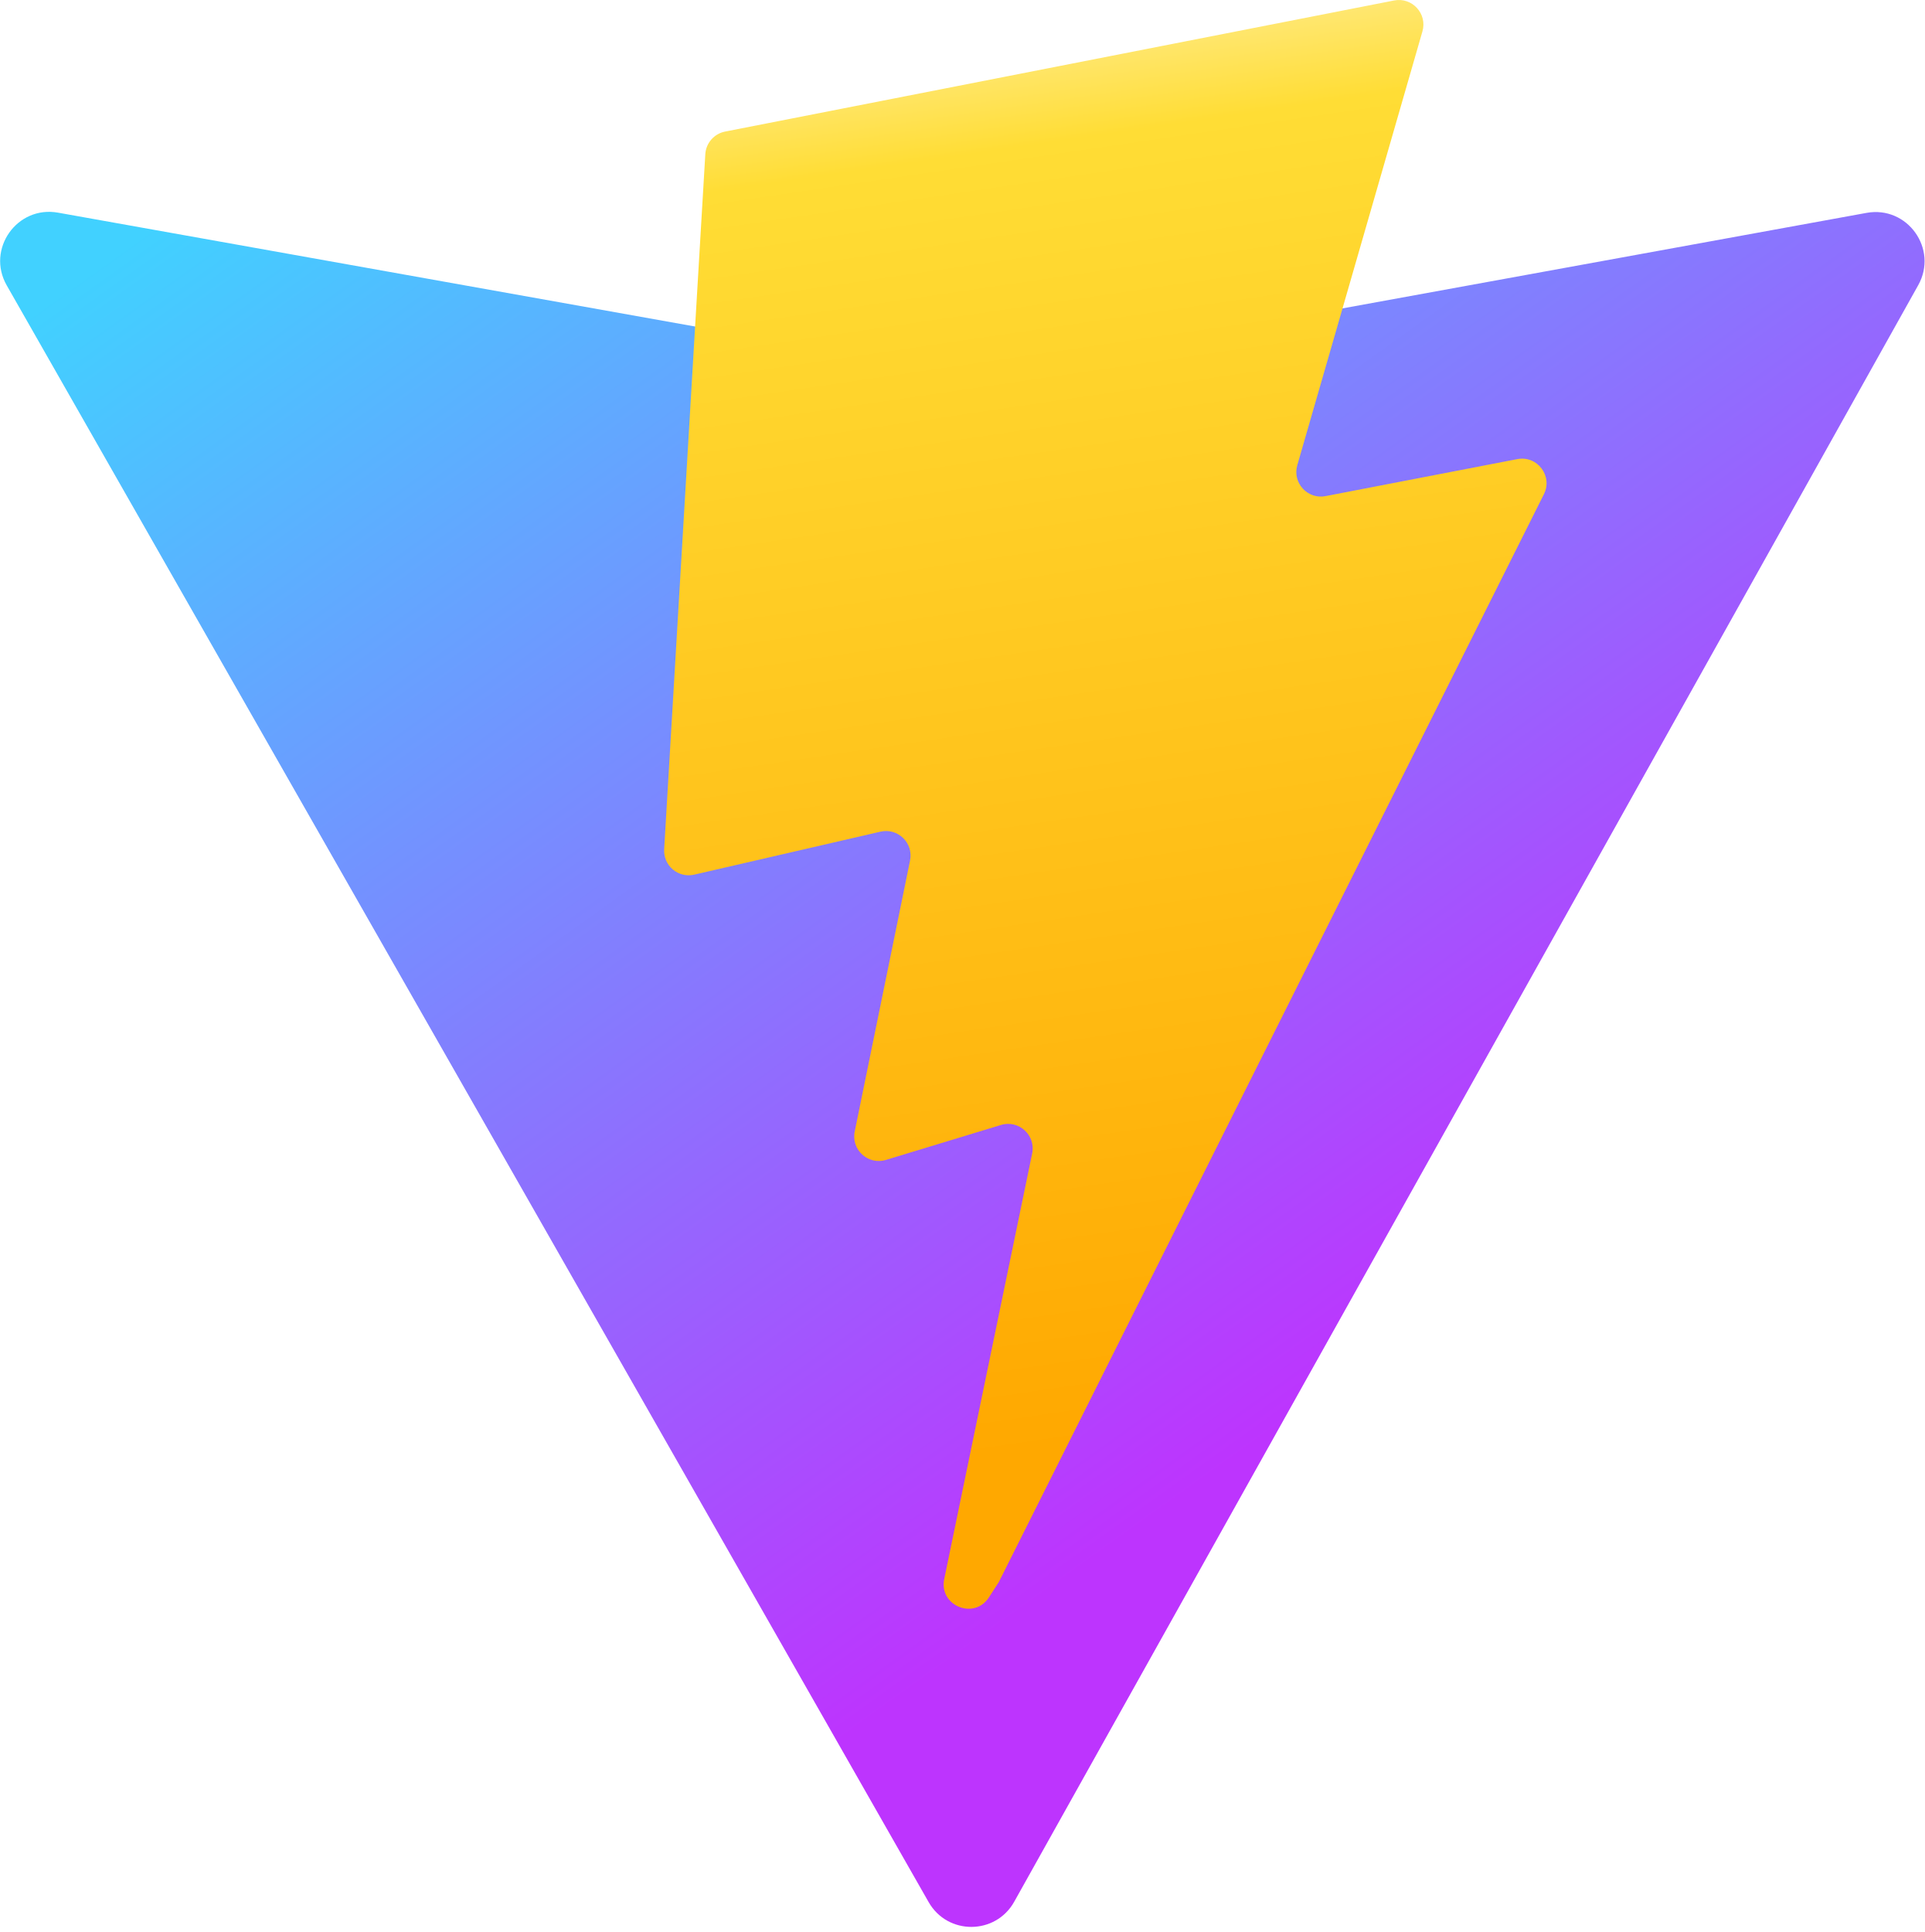
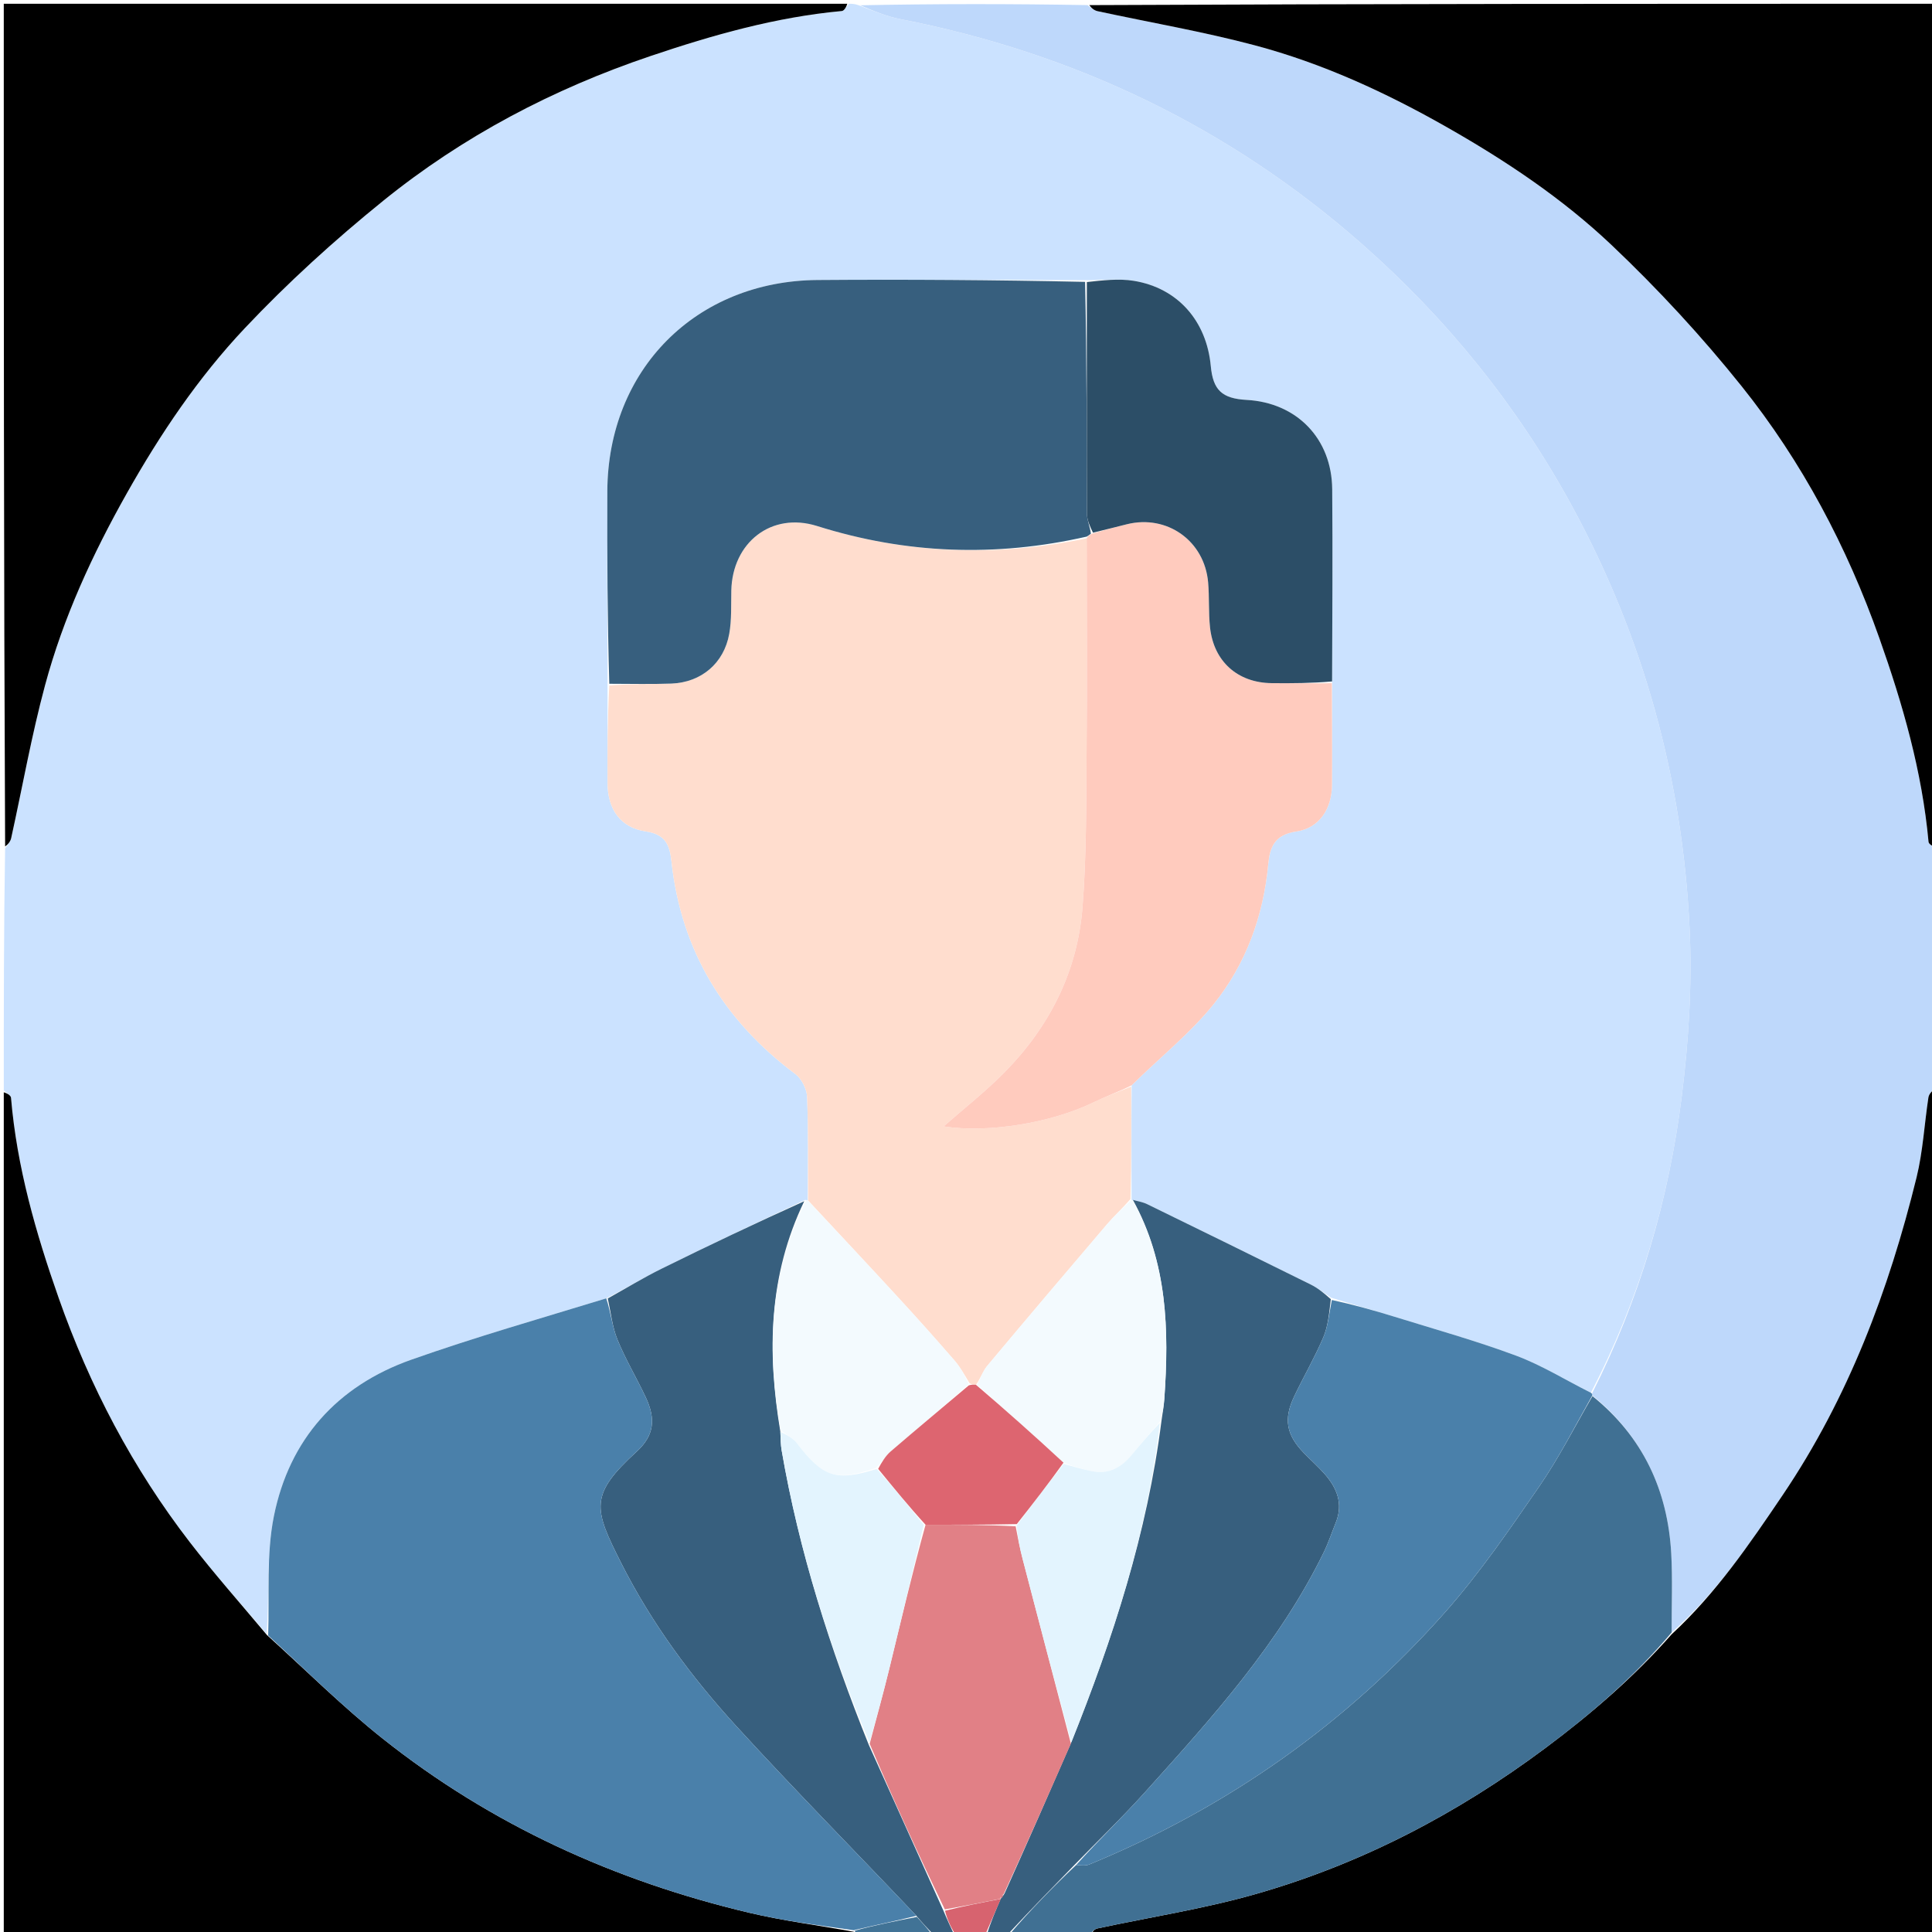
- <svg xmlns="http://www.w3.org/2000/svg" aria-hidden="true" role="img" class="iconify iconify--logos" width="31.88" height="32" preserveAspectRatio="xMidYMid meet" viewBox="0 0 256 257">
-   <defs>
-     <linearGradient id="IconifyId1813088fe1fbc01fb466" x1="-.828%" x2="57.636%" y1="7.652%" y2="78.411%">
-       <stop offset="0%" stop-color="#41D1FF" />
-       <stop offset="100%" stop-color="#BD34FE" />
-     </linearGradient>
-     <linearGradient id="IconifyId1813088fe1fbc01fb467" x1="43.376%" x2="50.316%" y1="2.242%" y2="89.03%">
-       <stop offset="0%" stop-color="#FFEA83" />
-       <stop offset="8.333%" stop-color="#FFDD35" />
-       <stop offset="100%" stop-color="#FFA800" />
-     </linearGradient>
-   </defs>
-   <path fill="url(#IconifyId1813088fe1fbc01fb466)" d="M255.153 37.938L134.897 252.976c-2.483 4.44-8.862 4.466-11.382.048L.875 37.958c-2.746-4.814 1.371-10.646 6.827-9.67l120.385 21.517a6.537 6.537 0 0 0 2.322-.004l117.867-21.483c5.438-.991 9.574 4.796 6.877 9.62Z" />
-   <path fill="url(#IconifyId1813088fe1fbc01fb467)" d="M185.432.063L96.44 17.501a3.268 3.268 0 0 0-2.634 3.014l-5.474 92.456a3.268 3.268 0 0 0 3.997 3.378l24.777-5.718c2.318-.535 4.413 1.507 3.936 3.838l-7.361 36.047c-.495 2.426 1.782 4.5 4.151 3.78l15.304-4.649c2.372-.72 4.652 1.36 4.15 3.788l-11.698 56.621c-.732 3.542 3.979 5.473 5.943 2.437l1.313-2.028l72.516-144.72c1.215-2.423-.88-5.186-3.54-4.672l-25.505 4.922c-2.396.462-4.435-1.77-3.759-4.114l16.646-57.705c.677-2.35-1.37-4.583-3.769-4.113Z" />
+ <svg xmlns="http://www.w3.org/2000/svg" version="1.1" id="Layer_1" x="0px" y="0px" width="100%" viewBox="0 0 512 512" enable-background="new 0 0 512 512" xml:space="preserve">
+   <path fill="#CBE2FF" opacity="1" stroke="none" d=" M1,289   C1,267.646 1,246.292 1.356,224.78   C2.14,223.781 2.769,222.986 2.966,222.094   C5.949,208.588 8.347,194.927 11.944,181.588   C16.771,163.682 24.493,146.905 33.615,130.725   C42.478,115.005 52.54,100.056 64.85,87.003   C76.232,74.934 88.63,63.666 101.537,53.227   C122.696,36.113 146.545,23.579 172.404,14.849   C188.946,9.265 205.627,4.532 223.085,2.92   C223.777,2.856 224.364,1.665 225,1   C225.75,1 226.5,1 227.585,1.398   C231.477,2.904 234.966,4.359 238.6,5.069   C284.664,14.058 325.685,33.657 360.88,64.625   C383.349,84.395 402.061,107.499 416.481,133.92   C435.597,168.942 445.901,206.503 447.765,246.196   C448.455,260.883 447.518,275.806 445.697,290.419   C442.268,317.947 434.471,344.359 421.598,369.097   C414.797,365.68 408.545,361.785 401.782,359.265   C391.233,355.334 380.35,352.297 369.584,348.958   C364.064,347.247 358.492,345.703 352.678,343.873   C350.743,342.576 349.164,341.311 347.393,340.433   C332.95,333.274 318.479,326.172 303.992,319.104   C302.832,318.538 301.488,318.351 300.144,318.047   C300.059,318.107 299.852,318.117 299.878,317.642   C299.861,307.425 299.817,297.684 299.905,287.624   C307.287,280.307 315.332,273.946 321.598,266.155   C330.155,255.514 334.8,242.813 336.091,229.047   C336.518,224.497 337.777,221.205 343.515,220.362   C349.653,219.46 352.944,214.337 352.996,208.036   C353.07,199.046 352.982,190.054 353.018,180.591   C353.077,163.29 353.19,146.46 353.048,129.632   C352.934,116.235 343.656,106.712 330.392,105.983   C323.83,105.622 321.461,103.387 320.868,96.993   C319.759,85.049 312.115,76.318 300.474,74.422   C296.428,73.763 292.187,74.303 287.566,74.247   C263.621,74.189 240.144,74.029 216.669,74.205   C184.39,74.448 161.071,97.979 160.949,130.242   C160.884,147.224 160.981,164.207 161.004,181.646   C160.999,190.591 160.952,199.079 161.006,207.566   C161.05,214.429 164.374,219.333 171.161,220.333   C176.466,221.115 177.488,224.069 177.949,228.301   C180.523,251.956 191.855,270.465 210.79,284.643   C212.443,285.881 213.801,288.582 213.885,290.66   C214.253,299.799 214.103,308.96 214.035,318.106   C213.929,318.099 213.754,317.979 213.346,318.006   C200.41,324.076 187.843,330.04 175.372,336.199   C170.49,338.61 165.824,341.459 160.668,344.077   C143.171,349.434 125.901,354.355 109.003,360.33   C89.362,367.274 76.67,381.429 72.579,401.818   C70.547,411.943 71.42,422.652 70.659,432.98   C63.657,424.839 56.717,417.014 50.342,408.753   C35.176,389.101 23.76,367.337 15.546,343.963   C9.499,326.755 4.463,309.243 2.919,290.922   C2.861,290.232 1.665,289.639 1,289  z" />
+   <path fill="#BED8FB" opacity="1" stroke="none" d=" M421.918,369.234   C434.471,344.359 442.268,317.947 445.697,290.419   C447.518,275.806 448.455,260.883 447.765,246.196   C445.901,206.503 435.597,168.942 416.481,133.92   C402.061,107.499 383.349,84.395 360.88,64.625   C325.685,33.657 284.664,14.058 238.6,5.069   C234.966,4.359 231.477,2.904 227.96,1.398   C248.021,1 268.042,1 288.211,1.355   C289.198,2.139 289.992,2.772 290.883,2.965   C304.752,5.963 318.778,8.359 332.476,11.995   C350.425,16.76 367.221,24.491 383.398,33.688   C399.096,42.613 414.092,52.623 427.125,64.98   C439.405,76.623 451.003,89.175 461.574,102.389   C477.574,122.39 489.478,144.905 498.046,169.117   C504.254,186.657 509.374,204.445 511.081,223.075   C511.145,223.77 512.335,224.361 513,225   C513,246.021 513,267.042 512.644,288.21   C511.86,289.198 511.179,290 511.045,290.885   C509.973,297.935 509.598,305.146 507.904,312.036   C500.55,341.932 489.833,370.437 472.451,396.173   C463.6,409.28 454.706,422.287 443.005,432.622   C442.984,425.344 443.267,418.526 442.897,411.743   C441.975,394.867 435.33,380.728 421.989,369.796   C421.955,369.61 421.918,369.234 421.918,369.234  z" />
+   <path fill="#000000" opacity="1" stroke="none" d=" M1,289.469   C1.665,289.639 2.861,290.232 2.919,290.922   C4.463,309.243 9.499,326.755 15.546,343.963   C23.76,367.337 35.176,389.101 50.342,408.753   C56.717,417.014 63.657,424.839 70.747,433.303   C81.212,442.776 90.842,452.346 101.407,460.74   C130.163,483.587 162.896,498.445 198.535,506.896   C207.577,509.04 216.848,510.214 226.32,511.95   C226.75,512.377 226.875,512.688 227,513   C151.74,513 76.48,513 1,513   C1,438.646 1,364.292 1,289.469  z" />
+   <path fill="#000000" opacity="1" stroke="none" d=" M443.01,433.096   C454.706,422.287 463.6,409.28 472.451,396.173   C489.833,370.437 500.55,341.932 507.904,312.036   C509.598,305.146 509.973,297.935 511.045,290.885   C511.179,290 511.86,289.198 512.644,288.679   C513,363.594 513,438.187 513,513   C438.646,513 364.292,513 289.374,512.586   C289.483,511.79 290.113,511.21 290.834,511.055   C304.746,508.062 318.886,505.884 332.544,502.005   C360.625,494.031 386.16,480.696 409.588,463.217   C421.686,454.191 433.019,444.413 443.01,433.096  z" />
+   <path fill="#000000" opacity="1" stroke="none" d=" M224.531,1   C224.364,1.665 223.777,2.856 223.085,2.92   C205.627,4.532 188.946,9.265 172.404,14.849   C146.545,23.579 122.696,36.113 101.537,53.227   C88.63,63.666 76.232,74.934 64.85,87.003   C52.54,100.056 42.478,115.005 33.615,130.725   C24.493,146.905 16.771,163.682 11.944,181.588   C8.347,194.927 5.949,208.588 2.966,222.094   C2.769,222.986 2.14,223.781 1.356,224.311   C1,149.739 1,75.479 1,1   C75.354,1 149.708,1 224.531,1  z" />
+   <path fill="#000000" opacity="1" stroke="none" d=" M513,224.531   C512.335,224.361 511.145,223.77 511.081,223.075   C509.374,204.445 504.254,186.657 498.046,169.117   C489.478,144.905 477.574,122.39 461.574,102.389   C451.003,89.175 439.405,76.623 427.125,64.98   C414.092,52.623 399.096,42.613 383.398,33.688   C367.221,24.491 350.425,16.76 332.476,11.995   C318.778,8.359 304.752,5.963 290.883,2.965   C289.992,2.772 289.198,2.139 288.679,1.355   C363.594,1 438.187,1 513,1   C513,75.354 513,149.708 513,224.531  z" />
+   <path fill="#407093" opacity="1" stroke="none" d=" M443.005,432.622   C433.019,444.413 421.686,454.191 409.588,463.217   C386.16,480.696 360.625,494.031 332.544,502.005   C318.886,505.884 304.746,508.062 290.834,511.055   C290.113,511.21 289.483,511.79 288.906,512.586   C281.979,513 274.958,513 267.506,512.656   C273.04,506.203 279.006,500.093 285.207,494.236   C286.533,494.368 287.724,494.492 288.699,494.09   C325.232,479.06 356.785,456.83 382.932,427.3   C392.113,416.931 400.016,405.369 407.905,393.94   C413.158,386.331 417.355,377.993 422.024,369.981   C435.33,380.728 441.975,394.867 442.897,411.743   C443.267,418.526 442.984,425.344 443.005,432.622  z" />
+   <path fill="#375F7E" opacity="1" stroke="none" d=" M284.972,493.984   C279.006,500.093 273.04,506.203 267.037,512.656   C265.286,513 263.571,513 261.547,512.672   C262.562,509.308 263.888,506.272 265.196,503.196   C265.178,503.155 265.09,503.14 265.341,503.055   C265.721,502.649 265.85,502.329 266.228,501.767   C272.25,488.374 278.022,475.224 283.916,461.711   C294.971,434.079 304.046,406.29 307.799,376.556   C308.138,374.326 308.431,372.52 308.558,370.702   C309.839,352.492 309.386,334.55 300.229,317.987   C301.488,318.351 302.832,318.538 303.992,319.104   C318.479,326.172 332.95,333.274 347.393,340.433   C349.164,341.311 350.743,342.576 352.683,344.296   C352.232,348.105 351.947,351.465 350.691,354.412   C348.413,359.759 345.466,364.817 342.967,370.076   C340.121,376.063 340.888,380.233 345.475,384.989   C347.324,386.906 349.34,388.67 351.089,390.67   C354.339,394.384 355.997,398.547 354.004,403.496   C352.95,406.114 352.061,408.812 350.827,411.342   C339.024,435.547 321.164,455.267 303.379,475.011   C297.486,481.554 291.121,487.672 284.972,493.984  z" />
+   <path fill="#375F7E" opacity="1" stroke="none" d=" M161.06,344.108   C165.824,341.459 170.49,338.61 175.372,336.199   C187.843,330.04 200.41,324.076 213.134,318.333   C203.674,337.951 203.262,358.262 206.805,379.441   C206.884,381.366 206.889,382.872 207.141,384.336   C211.765,411.154 219.969,436.913 230.243,462.42   C236.858,477.188 243.422,491.607 250.029,506.373   C251.047,508.813 252.024,510.906 253,513   C251.286,513 249.571,513 247.396,512.666   C245.619,510.887 244.304,509.444 242.845,507.701   C226.856,490.825 210.735,474.5 195.257,457.588   C183.245,444.463 172.648,430.151 164.595,414.173   C157.351,399.802 156.084,396.242 168.701,384.707   C173.371,380.439 173.848,376.08 171.1,370.235   C168.693,365.118 165.752,360.232 163.626,355.008   C162.236,351.593 161.88,347.756 161.06,344.108  z" />
+   <path fill="#D7636F" opacity="1" stroke="none" d=" M253.444,513   C252.024,510.906 251.047,508.813 250.435,506.363   C255.604,505.084 260.409,504.16 265.214,503.237   C263.888,506.272 262.562,509.308 261.118,512.672   C258.629,513 256.259,513 253.444,513  z" />
+   <path fill="#417396" opacity="1" stroke="none" d=" M242.989,508   C244.304,509.444 245.619,510.887 246.967,512.666   C240.646,513 234.291,513 227.468,513   C226.875,512.688 226.75,512.377 226.537,511.645   C231.962,510.15 237.476,509.075 242.989,508  z" />
+   <path fill="#FFDDCE" opacity="1" stroke="none" d=" M299.774,287.943   C299.817,297.684 299.861,307.425 299.587,317.76   C297.304,320.373 295.216,322.287 293.391,324.426   C282.758,336.894 272.156,349.388 261.638,361.952   C260.444,363.38 259.846,365.307 258.64,366.987   C257.866,366.946 257.424,366.921 256.94,366.554   C255.595,364.318 254.454,362.282 252.958,360.555   C248.3,355.179 243.567,349.865 238.754,344.628   C230.594,335.749 222.35,326.947 214.141,318.112   C214.103,308.96 214.253,299.799 213.885,290.66   C213.801,288.582 212.443,285.881 210.79,284.643   C191.855,270.465 180.523,251.956 177.949,228.301   C177.488,224.069 176.466,221.115 171.161,220.333   C164.374,219.333 161.05,214.429 161.006,207.566   C160.952,199.079 160.999,190.591 161.47,181.666   C167.269,181.215 172.606,181.354 177.93,181.153   C185.83,180.856 191.864,175.781 193.257,167.954   C193.921,164.225 193.722,160.334 193.804,156.514   C194.077,143.783 204.423,135.585 216.534,139.398   C240.168,146.84 263.912,147.684 287.984,142.663   C287.993,161.785 288.119,180.452 287.959,199.117   C287.841,212.914 287.955,226.756 286.87,240.491   C285.53,257.467 278.128,272.079 266.196,284.186   C261.156,289.3 255.454,293.763 250.066,298.51   C261.894,300.334 278.511,297.617 289.719,292.169   C292.984,290.582 296.418,289.342 299.774,287.943  z" />
+   <path fill="#4A80AA" opacity="1" stroke="none" d=" M242.845,507.701   C237.476,509.075 231.962,510.15 226.231,511.529   C216.848,510.214 207.577,509.04 198.535,506.896   C162.896,498.445 130.163,483.587 101.407,460.74   C90.842,452.346 81.212,442.776 71.067,433.42   C71.42,422.652 70.547,411.943 72.579,401.818   C76.67,381.429 89.362,367.274 109.003,360.33   C125.901,354.355 143.171,349.434 160.668,344.077   C161.88,347.756 162.236,351.593 163.626,355.008   C165.752,360.232 168.693,365.118 171.1,370.235   C173.848,376.08 173.371,380.439 168.701,384.707   C156.084,396.242 157.351,399.802 164.595,414.173   C172.648,430.151 183.245,444.463 195.257,457.588   C210.735,474.5 226.856,490.825 242.845,507.701  z" />
+   <path fill="#375F7E" opacity="1" stroke="none" d=" M287.98,142.208   C263.912,147.684 240.168,146.84 216.534,139.398   C204.423,135.585 194.077,143.783 193.804,156.514   C193.722,160.334 193.921,164.225 193.257,167.954   C191.864,175.781 185.83,180.856 177.93,181.153   C172.606,181.354 167.269,181.215 161.471,181.209   C160.981,164.207 160.884,147.224 160.949,130.242   C161.071,97.979 184.39,74.448 216.669,74.205   C240.144,74.029 263.621,74.189 287.562,74.696   C288.016,95.497 287.977,115.799 288.053,136.102   C288.059,137.803 288.842,139.501 289.103,141.428   C288.622,141.839 288.301,142.024 287.98,142.208  z" />
+   <path fill="#FFCBBE" opacity="1" stroke="none" d=" M287.984,142.663   C288.301,142.024 288.622,141.839 289.492,141.399   C292.918,140.4 295.787,139.628 298.673,138.92   C309.323,136.306 319.216,143.353 320.168,154.347   C320.511,158.312 320.245,162.334 320.673,166.285   C321.652,175.309 327.987,180.939 337.006,181.04   C342.324,181.1 347.643,181.058 352.962,181.062   C352.982,190.054 353.07,199.046 352.996,208.036   C352.944,214.337 349.653,219.46 343.515,220.362   C337.777,221.205 336.518,224.497 336.091,229.047   C334.8,242.813 330.155,255.514 321.598,266.155   C315.332,273.946 307.287,280.307 299.905,287.624   C296.418,289.342 292.984,290.582 289.719,292.169   C278.511,297.617 261.894,300.334 250.066,298.51   C255.454,293.763 261.156,289.3 266.196,284.186   C278.128,272.079 285.53,257.467 286.87,240.491   C287.955,226.756 287.841,212.914 287.959,199.117   C288.119,180.452 287.993,161.785 287.984,142.663  z" />
+   <path fill="#4A80AA" opacity="1" stroke="none" d=" M285.207,494.236   C291.121,487.672 297.486,481.554 303.379,475.011   C321.164,455.267 339.024,435.547 350.827,411.342   C352.061,408.812 352.95,406.114 354.004,403.496   C355.997,398.547 354.339,394.384 351.089,390.67   C349.34,388.67 347.324,386.906 345.475,384.989   C340.888,380.233 340.121,376.063 342.967,370.076   C345.466,364.817 348.413,359.759 350.691,354.412   C351.947,351.465 352.232,348.105 352.95,344.508   C358.492,345.703 364.064,347.247 369.584,348.958   C380.35,352.297 391.233,355.334 401.782,359.265   C408.545,361.785 414.797,365.68 421.598,369.097   C421.918,369.234 421.955,369.61 421.989,369.796   C417.355,377.993 413.158,386.331 407.905,393.94   C400.016,405.369 392.113,416.931 382.932,427.3   C356.785,456.83 325.232,479.06 288.699,494.09   C287.724,494.492 286.533,494.368 285.207,494.236  z" />
+   <path fill="#2C4E67" opacity="1" stroke="none" d=" M353.018,180.591   C347.643,181.058 342.324,181.1 337.006,181.04   C327.987,180.939 321.652,175.309 320.673,166.285   C320.245,162.334 320.511,158.312 320.168,154.347   C319.216,143.353 309.323,136.306 298.673,138.92   C295.787,139.628 292.918,140.4 289.652,141.172   C288.842,139.501 288.059,137.803 288.053,136.102   C287.977,115.799 288.016,95.497 288.03,74.745   C292.187,74.303 296.428,73.763 300.474,74.422   C312.115,76.318 319.759,85.049 320.868,96.993   C321.461,103.387 323.83,105.622 330.392,105.983   C343.656,106.712 352.934,116.235 353.048,129.632   C353.19,146.46 353.077,163.29 353.018,180.591  z" />
+   <path fill="#F3FAFE" opacity="1" stroke="none" d=" M214.035,318.106   C222.35,326.947 230.594,335.749 238.754,344.628   C243.567,349.865 248.3,355.179 252.958,360.555   C254.454,362.282 255.595,364.318 256.702,366.793   C249.68,373.112 242.815,378.802 236.061,384.623   C234.652,385.838 233.656,387.533 232.108,389.02   C221.548,392.65 218.1,391.487 211.209,382.491   C210.109,381.056 208.318,380.151 206.846,379.001   C203.262,358.262 203.674,337.951 213.541,318.306   C213.754,317.979 213.929,318.099 214.035,318.106  z" />
+   <path fill="#F3FAFE" opacity="1" stroke="none" d=" M258.972,367.002   C259.846,365.307 260.444,363.38 261.638,361.952   C272.156,349.388 282.758,336.894 293.391,324.426   C295.216,322.287 297.304,320.373 299.561,318.236   C299.852,318.117 300.059,318.107 300.144,318.047   C309.386,334.55 309.839,352.492 308.558,370.702   C308.431,372.52 308.138,374.326 307.491,376.642   C304.738,379.877 302.376,382.573 300.105,385.344   C297.444,388.592 294.236,390.689 289.885,389.959   C287.18,389.505 284.545,388.636 281.838,387.625   C274.189,380.532 266.58,373.767 258.972,367.002  z" />
+   <path fill="#E18086" opacity="1" stroke="none" d=" M265.196,503.196   C260.409,504.16 255.604,505.084 250.393,506.017   C243.422,491.607 236.858,477.188 230.475,462.134   C232.333,455.084 234.095,448.689 235.667,442.248   C238.768,429.546 241.763,416.819 245.285,404.078   C253.574,404.067 261.38,404.08 269.153,404.484   C269.74,407.614 270.286,410.372 270.992,413.089   C275.24,429.422 279.524,445.747 283.795,462.074   C278.022,475.224 272.25,488.374 266.018,501.9   C265.298,502.508 265.142,502.796 265.09,503.14   C265.09,503.14 265.178,503.155 265.196,503.196  z" />
+   <path fill="#E3F4FE" opacity="1" stroke="none" d=" M283.916,461.711   C279.524,445.747 275.24,429.422 270.992,413.089   C270.286,410.372 269.74,407.614 269.423,404.295   C273.777,398.461 277.828,393.208 281.878,387.954   C284.545,388.636 287.18,389.505 289.885,389.959   C294.236,390.689 297.444,388.592 300.105,385.344   C302.376,382.573 304.738,379.877 307.368,377.061   C304.046,406.29 294.971,434.079 283.916,461.711  z" />
+   <path fill="#D7636F" opacity="1" stroke="none" d=" M265.341,503.055   C265.142,502.796 265.298,502.508 265.769,502.143   C265.85,502.329 265.721,502.649 265.341,503.055  z" />
+   <path fill="#E3F4FE" opacity="1" stroke="none" d=" M244.802,404.102   C241.763,416.819 238.768,429.546 235.667,442.248   C234.095,448.689 232.333,455.084 230.425,461.785   C219.969,436.913 211.765,411.154 207.141,384.336   C206.889,382.872 206.884,381.366 206.805,379.441   C208.318,380.151 210.109,381.056 211.209,382.491   C218.1,391.487 221.548,392.65 232.357,389.277   C236.913,394.381 240.857,399.241 244.802,404.102  z" />
+   <path fill="#DD6570" opacity="1" stroke="none" d=" M245.285,404.078   C240.857,399.241 236.913,394.381 232.719,389.263   C233.656,387.533 234.652,385.838 236.061,384.623   C242.815,378.802 249.68,373.112 256.744,367.135   C257.424,366.921 257.866,366.946 258.64,366.987   C266.58,373.767 274.189,380.532 281.838,387.625   C277.828,393.208 273.777,398.461 269.456,403.904   C261.38,404.08 253.574,404.067 245.285,404.078  z" />
</svg>
